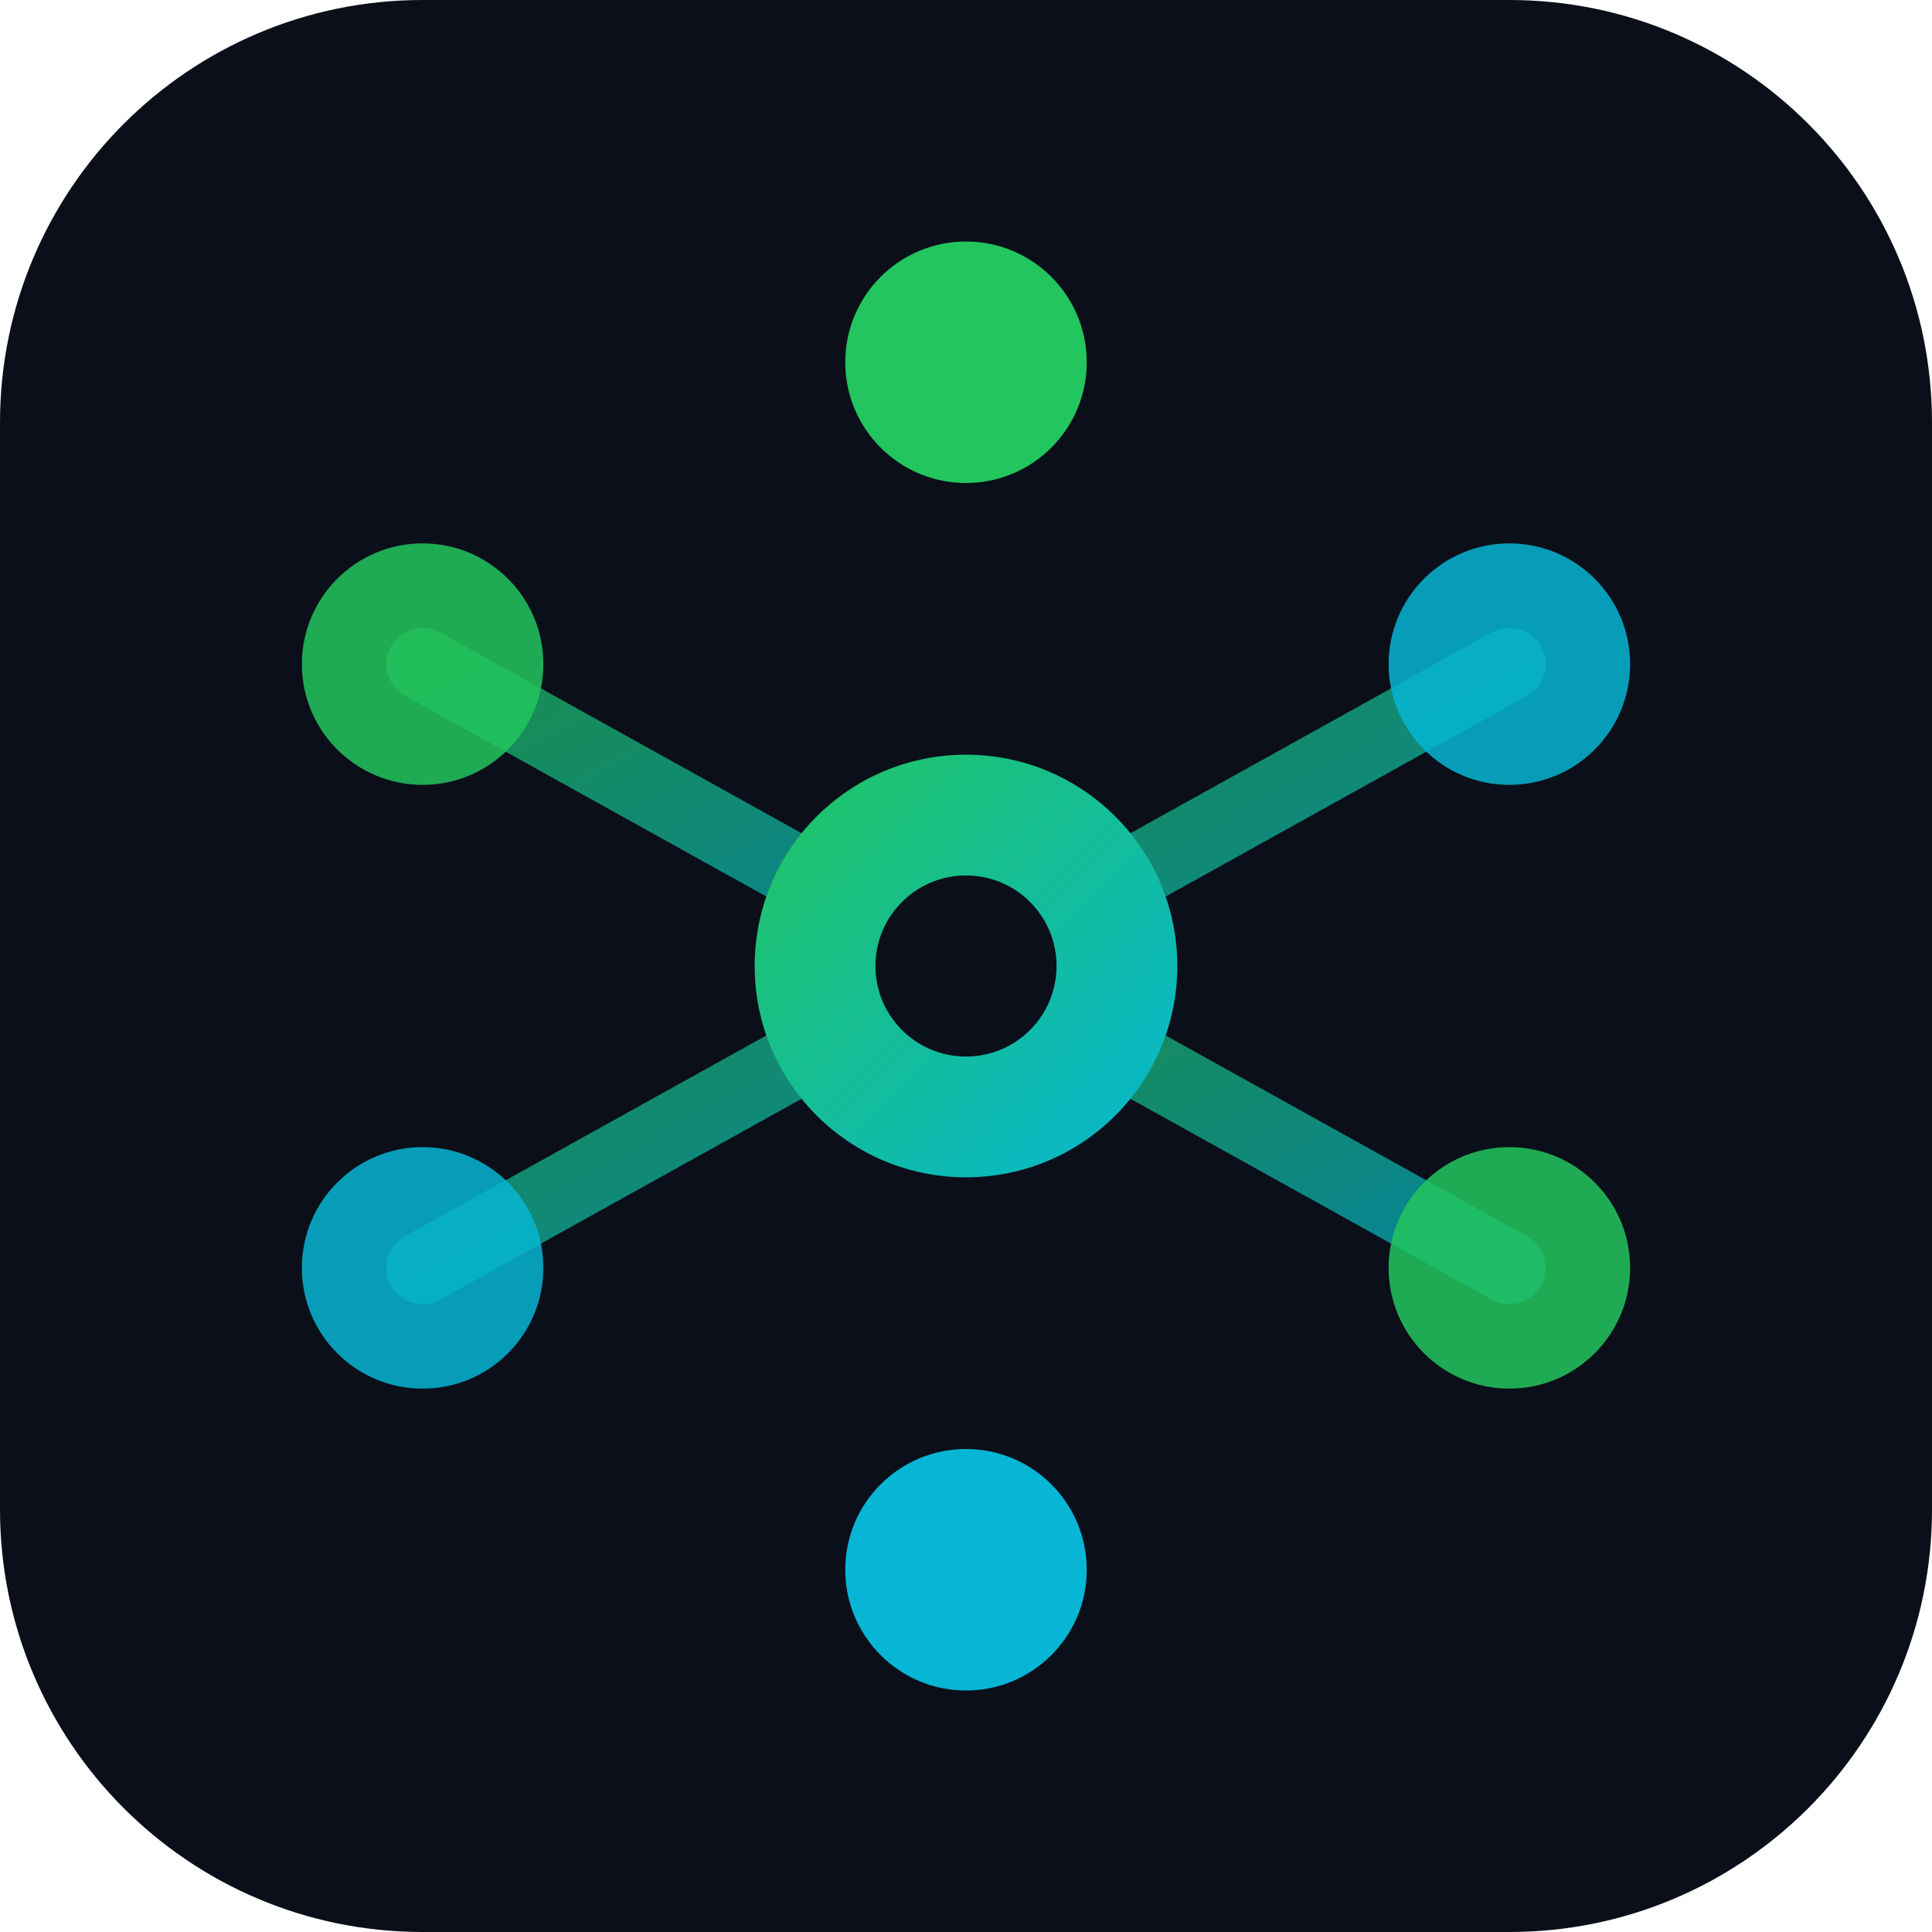
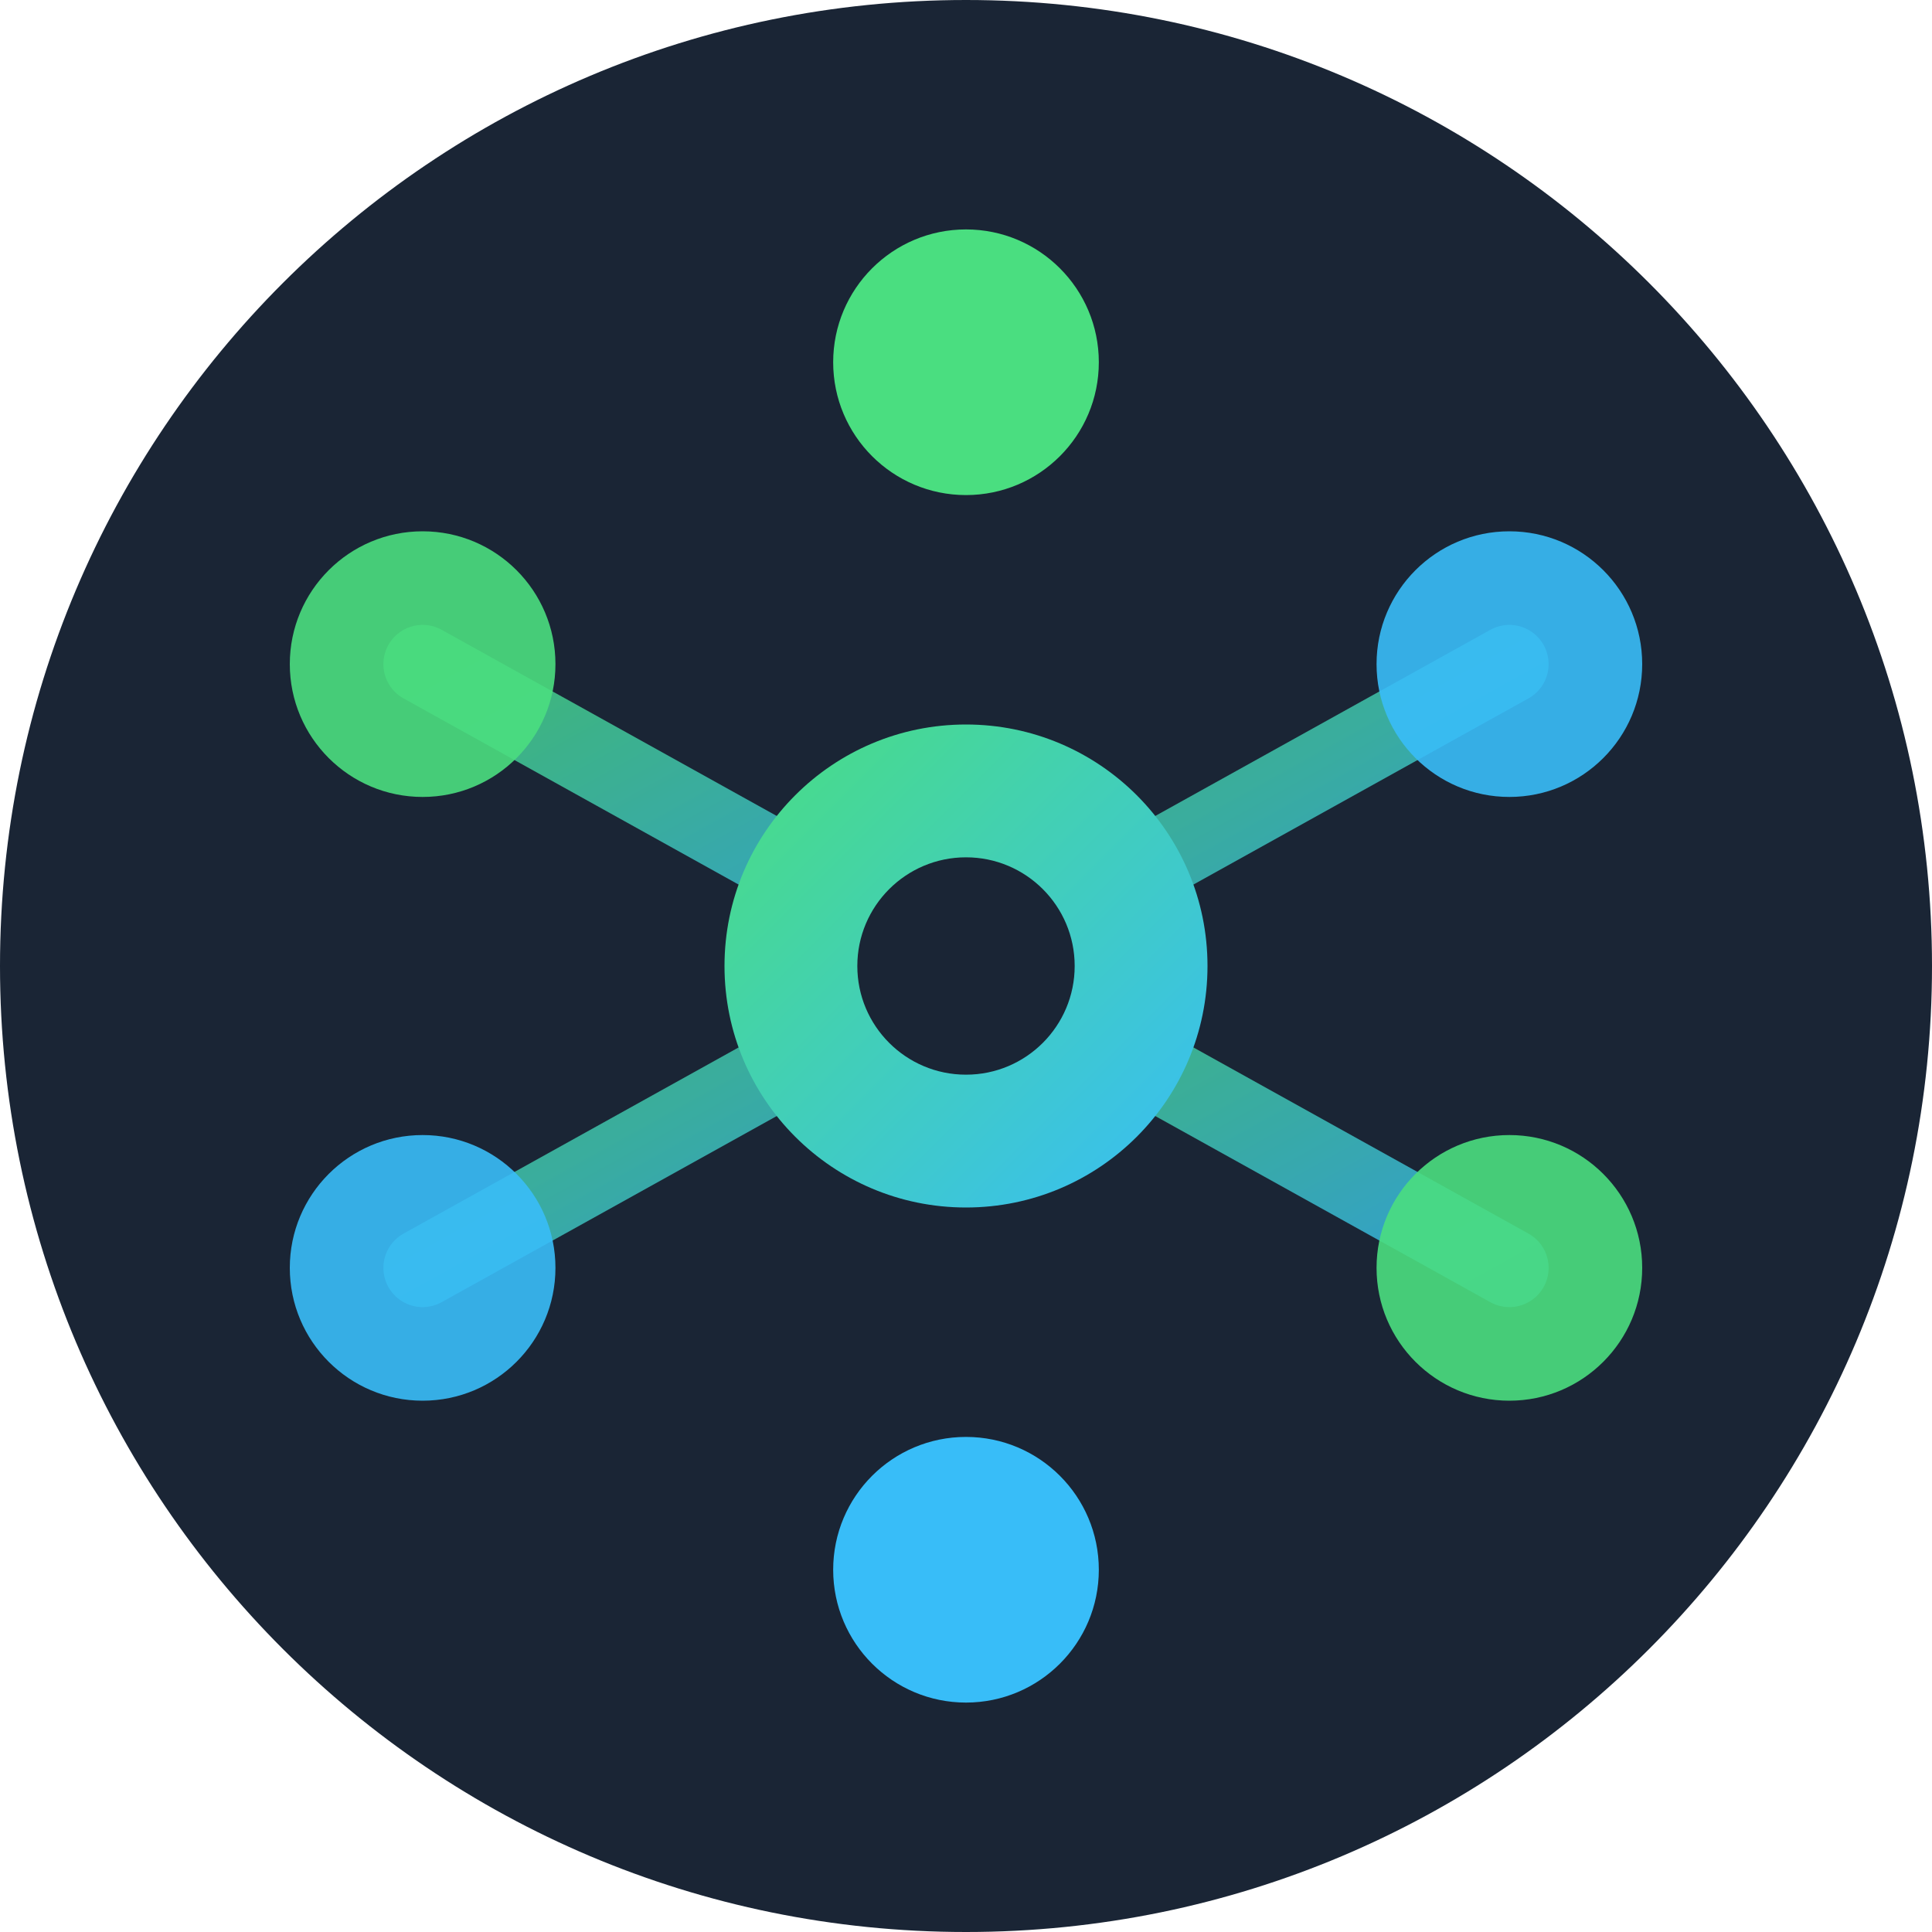
<svg xmlns="http://www.w3.org/2000/svg" viewBox="0 0 32 32" fill="none">
-   <rect width="32" height="32" rx="7" fill="#0B0F1A" />
+   <circle cx="16" cy="16" r="16" fill="#1A2535" />
  <defs>
    <linearGradient id="g1" x1="0" y1="0" x2="1" y2="1">
-       <stop offset="0%" stop-color="#22C55E" />
-       <stop offset="100%" stop-color="#06B6D4" />
+       <stop offset="0%" stop-color="#4ADE80" />
+       <stop offset="100%" stop-color="#38BDF8" />
    </linearGradient>
  </defs>
-   <line x1="16" y1="16" x2="16" y2="6" stroke="url(#g1)" stroke-width="1.2" stroke-linecap="round" opacity="0.7" />
-   <line x1="16" y1="16" x2="16" y2="26" stroke="url(#g1)" stroke-width="1.2" stroke-linecap="round" opacity="0.7" />
-   <line x1="16" y1="16" x2="7" y2="11" stroke="url(#g1)" stroke-width="1.2" stroke-linecap="round" opacity="0.7" />
-   <line x1="16" y1="16" x2="25" y2="11" stroke="url(#g1)" stroke-width="1.2" stroke-linecap="round" opacity="0.7" />
-   <line x1="16" y1="16" x2="7" y2="21" stroke="url(#g1)" stroke-width="1.2" stroke-linecap="round" opacity="0.7" />
-   <line x1="16" y1="16" x2="25" y2="21" stroke="url(#g1)" stroke-width="1.2" stroke-linecap="round" opacity="0.7" />
-   <circle cx="16" cy="6" r="2" fill="#22C55E" />
-   <circle cx="16" cy="26" r="2" fill="#06B6D4" />
-   <circle cx="7" cy="11" r="2" fill="#22C55E" opacity="0.85" />
-   <circle cx="25" cy="11" r="2" fill="#06B6D4" opacity="0.85" />
-   <circle cx="7" cy="21" r="2" fill="#06B6D4" opacity="0.85" />
-   <circle cx="25" cy="21" r="2" fill="#22C55E" opacity="0.85" />
-   <circle cx="16" cy="16" r="3.5" fill="url(#g1)" />
-   <circle cx="16" cy="16" r="1.5" fill="#0B0F1A" />
+   <line x1="16" y1="16" x2="16" y2="6" stroke="url(#g1)" stroke-width="1.3" stroke-linecap="round" opacity="0.8" />
+   <line x1="16" y1="16" x2="16" y2="26" stroke="url(#g1)" stroke-width="1.3" stroke-linecap="round" opacity="0.8" />
+   <line x1="16" y1="16" x2="7" y2="11" stroke="url(#g1)" stroke-width="1.3" stroke-linecap="round" opacity="0.8" />
+   <line x1="16" y1="16" x2="25" y2="11" stroke="url(#g1)" stroke-width="1.3" stroke-linecap="round" opacity="0.8" />
+   <line x1="16" y1="16" x2="7" y2="21" stroke="url(#g1)" stroke-width="1.3" stroke-linecap="round" opacity="0.8" />
+   <line x1="16" y1="16" x2="25" y2="21" stroke="url(#g1)" stroke-width="1.3" stroke-linecap="round" opacity="0.8" />
+   <circle cx="16" cy="6" r="2.2" fill="#4ADE80" />
+   <circle cx="16" cy="26" r="2.2" fill="#38BDF8" />
+   <circle cx="7" cy="11" r="2.2" fill="#4ADE80" opacity="0.9" />
+   <circle cx="25" cy="11" r="2.2" fill="#38BDF8" opacity="0.9" />
+   <circle cx="7" cy="21" r="2.2" fill="#38BDF8" opacity="0.9" />
+   <circle cx="25" cy="21" r="2.2" fill="#4ADE80" opacity="0.9" />
+   <circle cx="16" cy="16" r="4" fill="url(#g1)" />
+   <circle cx="16" cy="16" r="1.8" fill="#1A2535" />
</svg>
